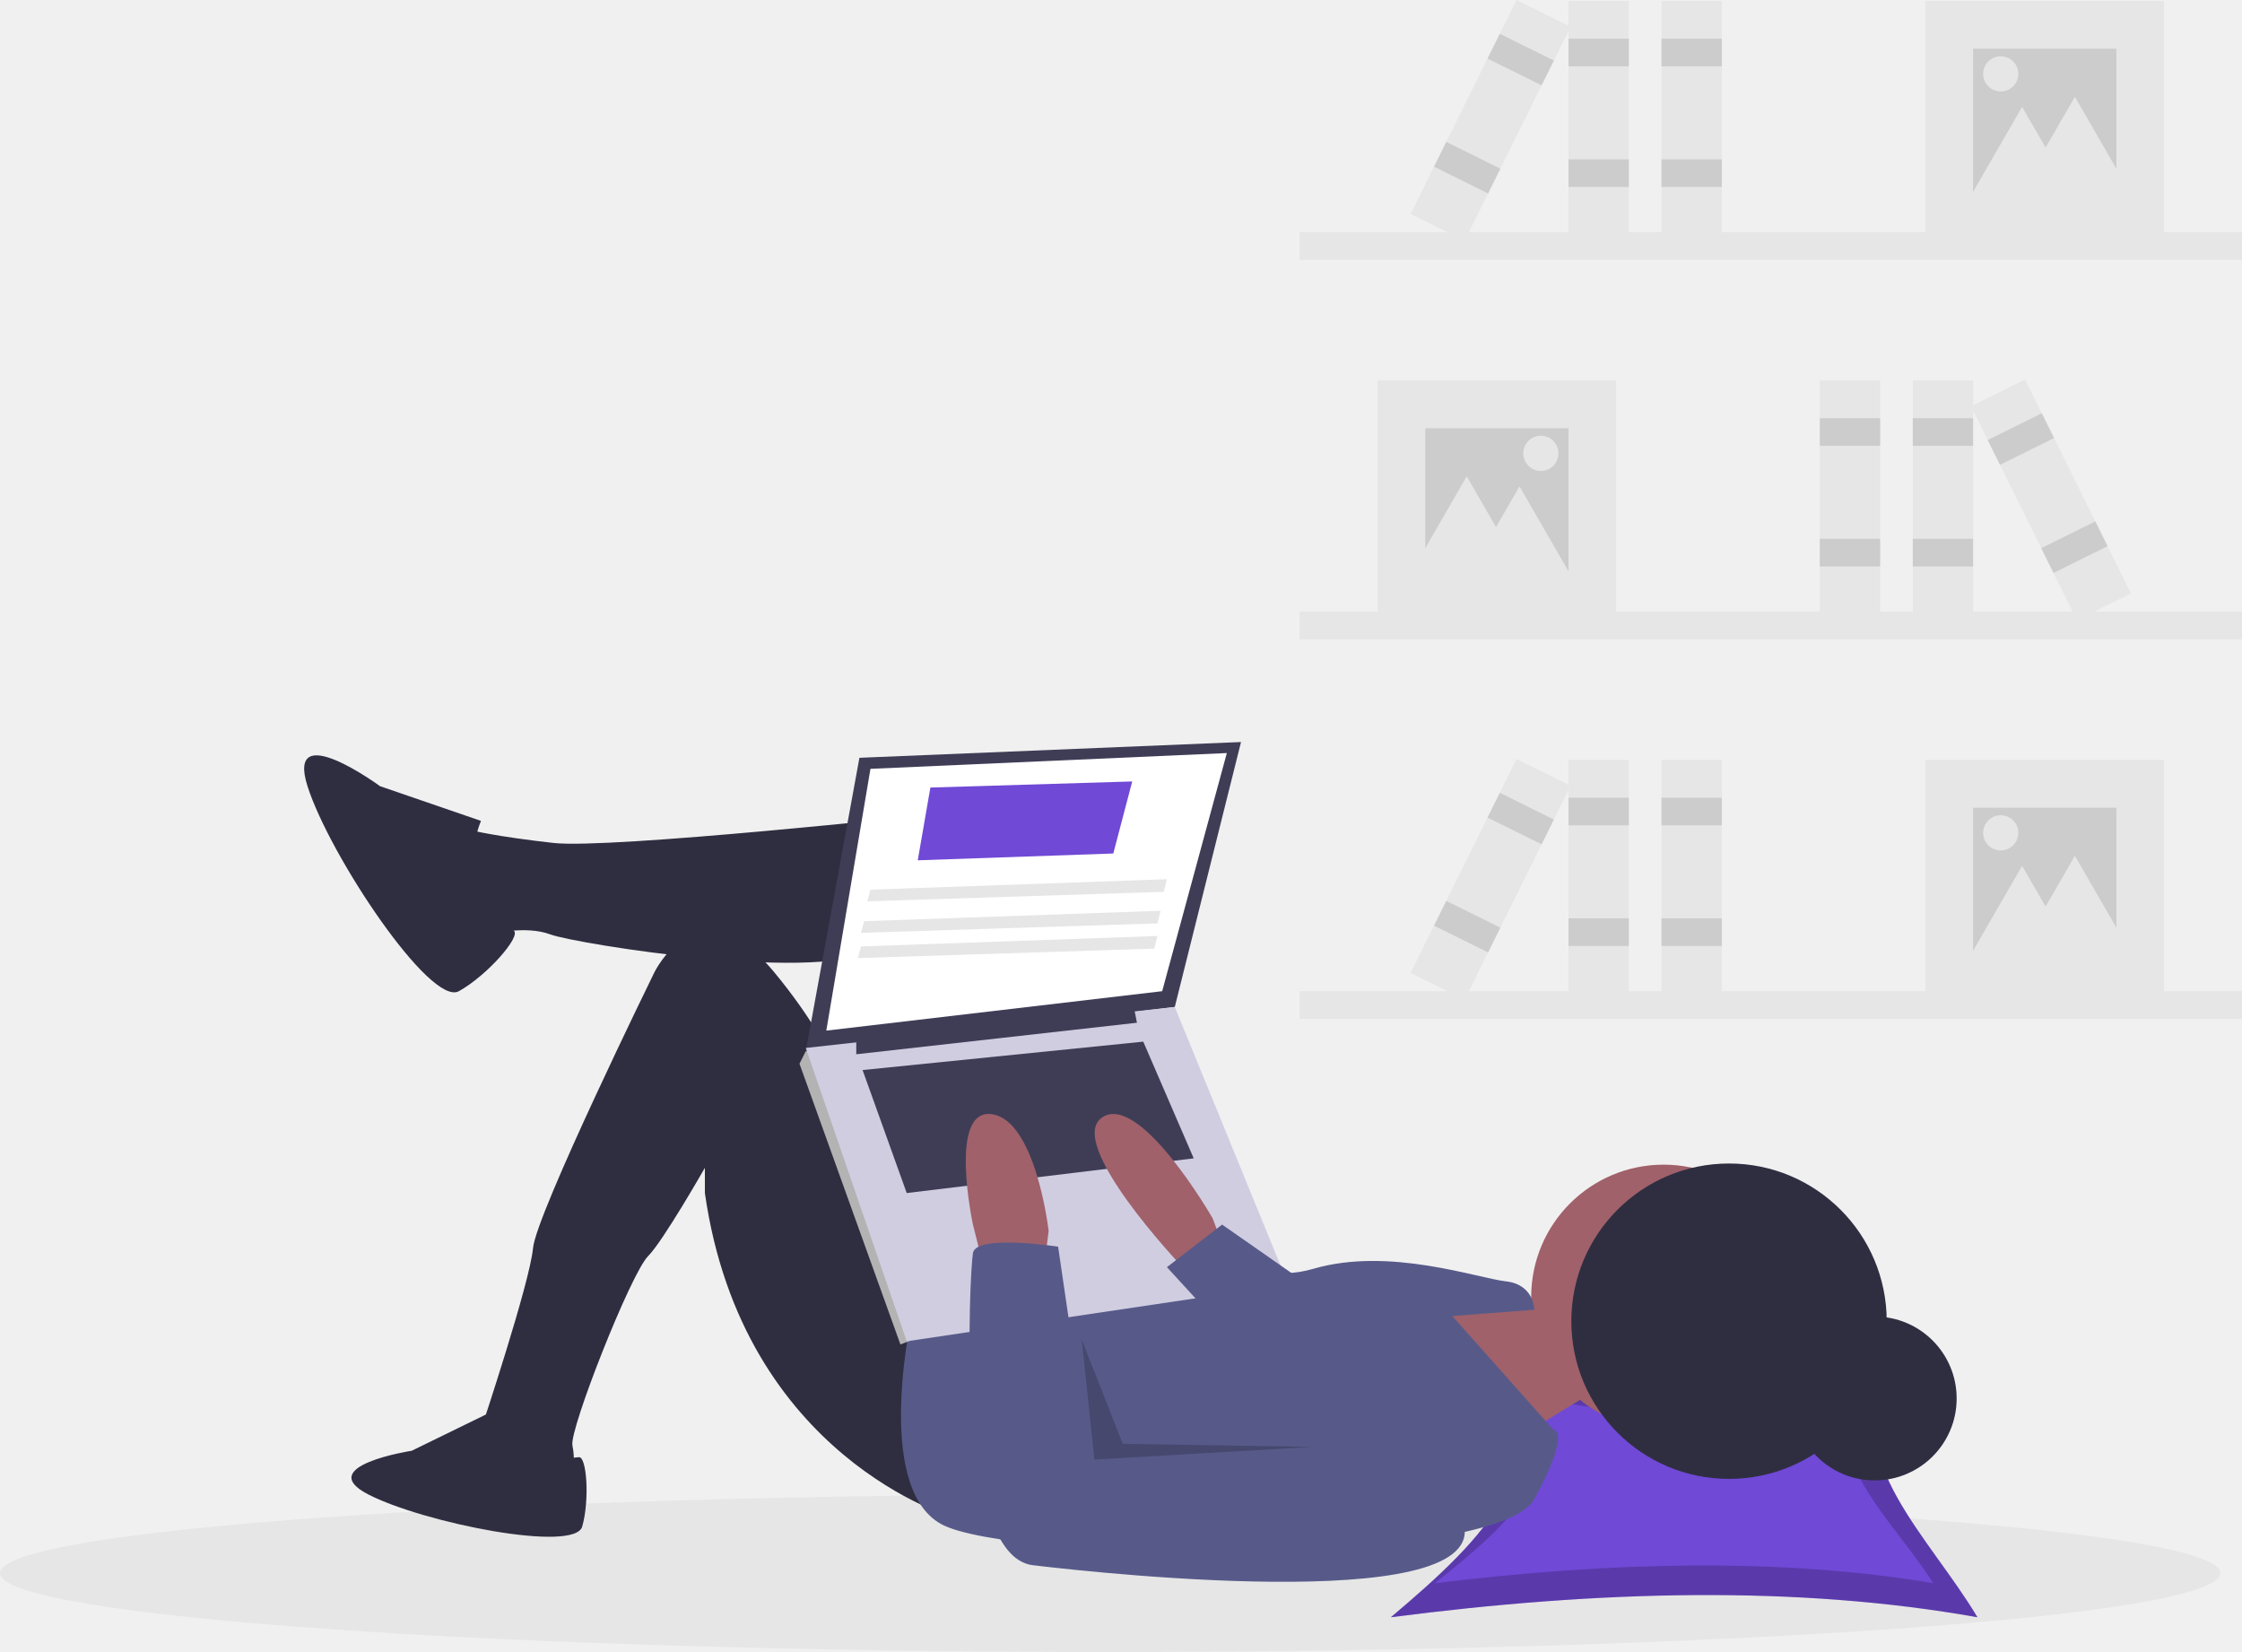
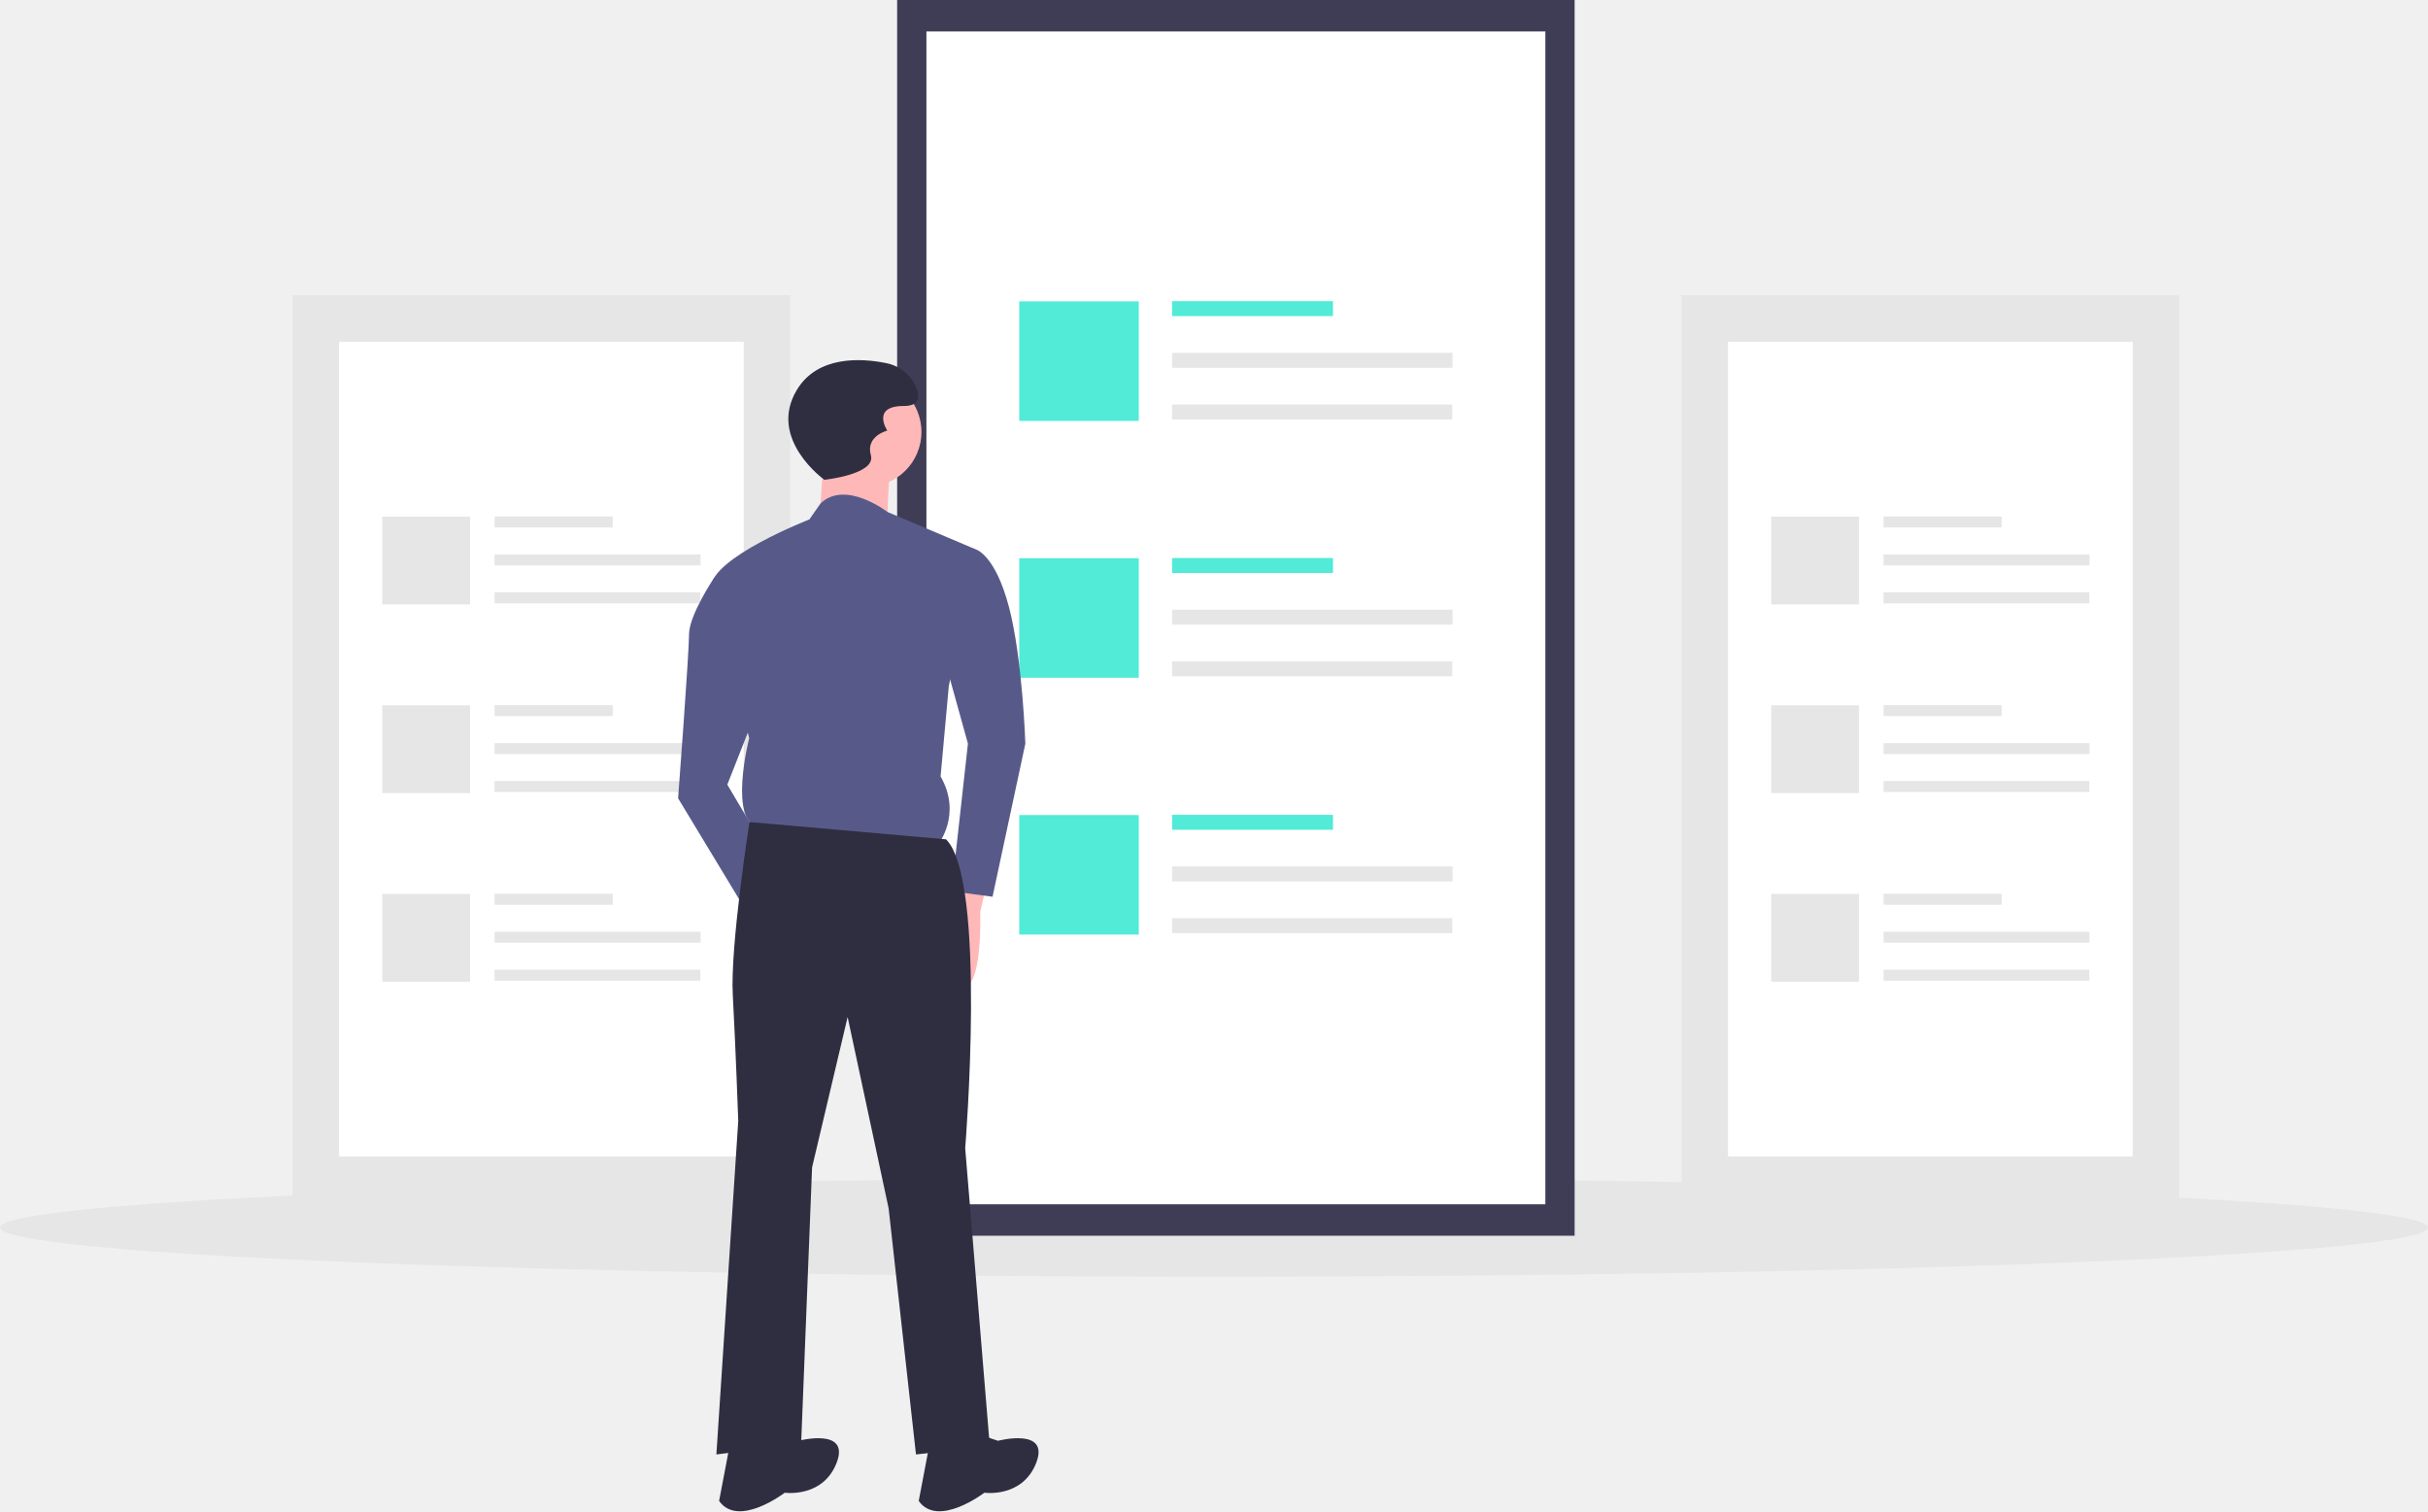
- <svg xmlns="http://www.w3.org/2000/svg" id="b3df86d2-2022-47c6-a781-bb5144daf06b" data-name="Layer 1" width="802.027" height="590.916" viewBox="0 0 802.027 590.916">
-   <rect x="464.906" y="218.808" width="337.121" height="9.889" fill="#e6e6e6" />
-   <rect x="492.774" y="136.101" width="85.404" height="85.404" fill="#e6e6e6" />
-   <rect x="509.855" y="153.182" width="51.242" height="51.242" fill="#ccc" />
-   <rect x="684.259" y="136.101" width="21.576" height="85.404" fill="#e6e6e6" />
-   <rect x="684.259" y="149.586" width="21.576" height="9.889" fill="#ccc" />
-   <rect x="684.259" y="192.737" width="21.576" height="9.889" fill="#ccc" />
-   <rect x="650.997" y="136.101" width="21.576" height="85.404" fill="#e6e6e6" />
-   <rect x="650.997" y="149.586" width="21.576" height="9.889" fill="#ccc" />
-   <rect x="650.997" y="192.737" width="21.576" height="9.889" fill="#ccc" />
-   <rect x="921.902" y="290.643" width="21.576" height="85.404" transform="translate(-250.0565 293.892) rotate(-26.3396)" fill="#e6e6e6" />
-   <rect x="911.133" y="306.647" width="21.576" height="9.889" transform="translate(-241.5231 286.8553) rotate(-26.3396)" fill="#ccc" />
-   <rect x="930.279" y="345.319" width="21.576" height="9.889" transform="translate(-256.6936 299.365) rotate(-26.3396)" fill="#ccc" />
-   <polygon points="524.688 170.382 535.554 189.201 546.419 208.02 524.688 208.02 502.958 208.02 513.823 189.201 524.688 170.382" fill="#e6e6e6" />
-   <polygon points="543.567 173.978 554.432 192.797 565.298 211.616 543.567 211.616 521.837 211.616 532.702 192.797 543.567 173.978" fill="#e6e6e6" />
-   <circle cx="551.209" cy="162.171" r="6.293" fill="#e6e6e6" />
-   <rect x="663.892" y="237.602" width="337.121" height="9.889" transform="translate(1465.919 330.5513) rotate(-180)" fill="#e6e6e6" />
-   <rect x="887.741" y="154.895" width="85.404" height="85.404" transform="translate(1661.899 240.6523) rotate(-180)" fill="#e6e6e6" />
-   <rect x="904.821" y="171.976" width="51.242" height="51.242" transform="translate(1661.899 240.6523) rotate(-180)" fill="#ccc" />
-   <rect x="760.084" y="154.895" width="21.576" height="85.404" transform="translate(1342.757 240.6523) rotate(-180)" fill="#e6e6e6" />
-   <rect x="760.084" y="168.38" width="21.576" height="9.889" transform="translate(1342.757 192.1068) rotate(-180)" fill="#ccc" />
-   <rect x="760.084" y="211.531" width="21.576" height="9.889" transform="translate(1342.757 278.4099) rotate(-180)" fill="#ccc" />
-   <rect x="793.347" y="154.895" width="21.576" height="85.404" transform="translate(1409.283 240.6523) rotate(-180)" fill="#e6e6e6" />
-   <rect x="793.347" y="168.38" width="21.576" height="9.889" transform="translate(1409.283 192.1068) rotate(-180)" fill="#ccc" />
-   <rect x="793.347" y="211.531" width="21.576" height="9.889" transform="translate(1409.283 278.4099) rotate(-180)" fill="#ccc" />
-   <rect x="721.427" y="154.895" width="21.576" height="85.404" transform="translate(1101.754 545.0149) rotate(-153.6604)" fill="#e6e6e6" />
-   <rect x="732.197" y="170.9" width="21.576" height="9.889" transform="translate(1131.826 508.5461) rotate(-153.6604)" fill="#ccc" />
-   <rect x="713.051" y="209.571" width="21.576" height="9.889" transform="translate(1078.364 573.3795) rotate(-153.6604)" fill="#ccc" />
-   <polygon points="742.244 34.634 731.379 53.453 720.514 72.272 742.244 72.272 763.975 72.272 753.109 53.453 742.244 34.634" fill="#e6e6e6" />
-   <polygon points="723.365 38.23 712.5 57.049 701.635 75.868 723.365 75.868 745.096 75.868 734.231 57.049 723.365 38.23" fill="#e6e6e6" />
-   <circle cx="715.724" cy="26.424" r="6.293" fill="#e6e6e6" />
-   <rect x="663.892" y="509.097" width="337.121" height="9.889" transform="translate(1465.919 873.5416) rotate(-180)" fill="#e6e6e6" />
-   <rect x="887.741" y="426.39" width="85.404" height="85.404" transform="translate(1661.899 783.6425) rotate(-180)" fill="#e6e6e6" />
-   <rect x="904.821" y="443.471" width="51.242" height="51.242" transform="translate(1661.899 783.6425) rotate(-180)" fill="#ccc" />
-   <rect x="760.084" y="426.39" width="21.576" height="85.404" transform="translate(1342.757 783.6425) rotate(-180)" fill="#e6e6e6" />
-   <rect x="760.084" y="439.875" width="21.576" height="9.889" transform="translate(1342.757 735.0971) rotate(-180)" fill="#ccc" />
-   <rect x="760.084" y="483.027" width="21.576" height="9.889" transform="translate(1342.757 821.4002) rotate(-180)" fill="#ccc" />
-   <rect x="793.347" y="426.39" width="21.576" height="85.404" transform="translate(1409.283 783.6425) rotate(-180)" fill="#e6e6e6" />
-   <rect x="793.347" y="439.875" width="21.576" height="9.889" transform="translate(1409.283 735.0971) rotate(-180)" fill="#ccc" />
-   <rect x="793.347" y="483.027" width="21.576" height="9.889" transform="translate(1409.283 821.4002) rotate(-180)" fill="#ccc" />
-   <rect x="721.427" y="426.39" width="21.576" height="85.404" transform="translate(981.2936 1059.819) rotate(-153.6604)" fill="#e6e6e6" />
-   <rect x="732.197" y="442.395" width="21.576" height="9.889" transform="translate(1011.366 1023.35) rotate(-153.6604)" fill="#ccc" />
-   <rect x="713.051" y="481.067" width="21.576" height="9.889" transform="translate(957.9038 1088.183) rotate(-153.6604)" fill="#ccc" />
-   <polygon points="742.244 306.129 731.379 324.948 720.514 343.768 742.244 343.768 763.975 343.768 753.109 324.948 742.244 306.129" fill="#e6e6e6" />
-   <polygon points="723.365 309.725 712.5 328.544 701.635 347.364 723.365 347.364 745.096 347.364 734.231 328.544 723.365 309.725" fill="#e6e6e6" />
-   <circle cx="715.724" cy="297.919" r="6.293" fill="#e6e6e6" />
-   <ellipse cx="397.129" cy="562.711" rx="397.129" ry="28.205" fill="#e6e6e6" />
-   <path d="M906.373,733.048c-64.755-11.525-135.567-9.609-209.847,0,33.855-28.581,63.075-57.163,29.219-85.744,66.039,13.624,75.289,12.245,148.752,0C857.459,675.885,889.334,704.467,906.373,733.048Z" transform="translate(-198.9865 -154.5418)" fill="#7049d6" />
-   <path d="M906.373,733.048c-64.755-11.525-135.567-9.609-209.847,0,33.855-28.581,63.075-57.163,29.219-85.744,66.039,13.624,75.289,12.245,148.752,0C857.459,675.885,889.334,704.467,906.373,733.048Z" transform="translate(-198.9865 -154.5418)" opacity="0.2" />
-   <path d="M890.578,720.854c-55.007-9.2-115.159-7.67-178.257,0C741.08,698.04,765.901,675.226,737.142,652.412c56.098,10.875,63.955,9.774,126.359,0C849.027,675.226,876.104,698.04,890.578,720.854Z" transform="translate(-198.9865 -154.5418)" fill="#7049d6" />
-   <circle cx="670.64" cy="500.244" r="29.309" fill="#2f2e41" />
-   <polygon points="537.591 466.249 557.899 469.634 568.053 498.967 538.72 517.019 504.873 466.249 536.463 466.249 537.591 466.249" fill="#a0616a" />
-   <circle cx="595.13" cy="463.993" r="47.385" fill="#a0616a" />
-   <path d="M532.372,445.919s-115.077,12.41-135.385,10.154-29.333-4.513-29.333-4.513-13.539,18.051-6.769,25.949A48.822,48.822,0,0,0,374.423,488.791s12.41-3.385,21.436,0,100.411,18.051,116.205,4.513S532.372,445.919,532.372,445.919Z" transform="translate(-198.9865 -154.5418)" fill="#2f2e41" />
-   <path d="M540.27,697.509s-75.59-21.436-89.128-116.205v-9.026S436.185,598.516,430.833,603.868c-6.205,6.205-28.205,62.051-27.077,67.693s0,7.897,0,7.897l-32.718-3.385V665.919s17.487-52.462,18.615-64.872,43.436-98.718,43.436-98.718,15.795-32.718,42.872,0,29.333,55.282,29.333,55.282l34.974,67.693Z" transform="translate(-198.9865 -154.5418)" fill="#2f2e41" />
-   <path d="M371.038,448.175l-36.103-12.41s-33.846-24.821-25.949,0,44,78.975,54.154,73.334,22.366-19.643,19.644-21.668S362.013,470.739,371.038,448.175Z" transform="translate(-198.9865 -154.5418)" fill="#2f2e41" />
-   <path d="M375.402,659.259l-29.144,14.233s-35.244,5.422-15.589,15.589,73.876,21.011,76.587,11.522,1.635-25.236-1.216-24.818S383.535,678.236,375.402,659.259Z" transform="translate(-198.9865 -154.5418)" fill="#2f2e41" />
-   <path d="M525.603,623.048s-14.667,63.18,10.154,76.718S734.322,715.561,747.86,690.74s6.769-24.821,6.769-24.821l-36.103-40.616L747.86,623.048s0-9.026-10.154-10.154-41.744-12.41-68.821-4.513-42.872-15.795-42.872-15.795Z" transform="translate(-198.9865 -154.5418)" fill="#575a89" />
-   <polygon points="307.437 271.069 288.257 375.993 420.258 360.198 443.95 265.428 307.437 271.069" fill="#3f3d56" />
-   <polygon points="311.386 275.018 295.591 368.659 415.745 354.557 438.873 269.377 311.386 275.018" fill="#fff" />
-   <polygon points="292.77 377.121 288.257 375.993 286.001 380.505 322.104 480.916 325.499 479.618 326.616 473.019 292.77 377.121" fill="#b3b3b3" />
-   <polygon points="288.257 374.864 324.36 479.788 460.873 459.48 420.258 360.198 288.257 374.864" fill="#d0cde1" />
-   <polygon points="306.309 371.48 306.309 377.121 406.719 365.839 405.591 360.198 306.309 371.48" fill="#3f3d56" />
-   <polygon points="308.565 382.762 324.36 426.762 427.027 414.352 408.976 372.608 308.565 382.762" fill="#3f3d56" />
-   <path d="M636.167,599.355l-3.385-9.026s-25.949-45.128-39.487-36.103,28.205,53.026,28.205,53.026h13.539Z" transform="translate(-198.9865 -154.5418)" fill="#a0616a" />
-   <path d="M550.423,606.124l-3.385-13.539s-9.026-41.744,6.769-39.487,20.308,41.744,20.308,41.744l-1.128,9.026Z" transform="translate(-198.9865 -154.5418)" fill="#a0616a" />
-   <path d="M577.501,600.483s-29.333-4.513-30.462,2.256-6.769,108.308,21.436,111.693,168.103,18.051,153.436-16.923-37.231-30.462-37.231-30.462L588.783,677.202Z" transform="translate(-198.9865 -154.5418)" fill="#575a89" />
-   <polygon points="467.078 458.916 437.181 438.044 417.437 453.275 442.258 480.352 467.078 458.916" fill="#575a89" />
-   <polygon points="386.976 479.224 391.488 522.096 469.335 517.583 401.642 516.455 386.976 479.224" opacity="0.2" />
-   <circle cx="618.521" cy="472.603" r="56.41" fill="#2f2e41" />
-   <polygon points="328.309 307.736 398.258 305.301 405.027 279.531 332.822 281.71 328.309 307.736" fill="#7049d6" />
-   <polygon points="310.258 322.403 416.309 319.018 417.437 314.505 311.386 318.239 310.258 322.403" fill="#e6e6e6" />
-   <polygon points="308.001 333.685 414.053 330.3 415.181 325.787 309.129 329.521 308.001 333.685" fill="#e6e6e6" />
-   <polygon points="306.873 342.71 412.924 339.326 414.053 334.813 308.001 338.546 306.873 342.71" fill="#e6e6e6" />
+ <svg xmlns="http://www.w3.org/2000/svg" id="f871edae-d68c-46d4-8324-c4853318dddd" data-name="Layer 1" width="888.006" height="552.781" viewBox="0 0 888.006 552.781">
+   <rect x="615.007" y="108" width="182" height="332" fill="#e6e6e6" />
+   <path d="M788.004,596.61h148v-298h-148Z" transform="translate(-155.9968 -173.6096)" fill="#fff" />
+   <rect x="688.874" y="188.915" width="43.223" height="4.014" fill="#e6e6e6" />
+   <rect x="688.874" y="202.8" width="75.335" height="4.014" fill="#e6e6e6" />
+   <rect x="688.874" y="216.685" width="75.261" height="4.014" fill="#e6e6e6" />
+   <rect x="647.805" y="188.974" width="32.111" height="32.111" fill="#e6e6e6" />
+   <rect x="688.874" y="257.915" width="43.223" height="4.014" fill="#e6e6e6" />
+   <rect x="688.874" y="271.8" width="75.335" height="4.014" fill="#e6e6e6" />
+   <rect x="688.874" y="285.685" width="75.261" height="4.014" fill="#e6e6e6" />
+   <rect x="647.805" y="257.974" width="32.111" height="32.111" fill="#e6e6e6" />
+   <rect x="688.874" y="326.915" width="43.223" height="4.014" fill="#e6e6e6" />
+   <rect x="688.874" y="340.8" width="75.335" height="4.014" fill="#e6e6e6" />
+   <rect x="688.874" y="354.685" width="75.261" height="4.014" fill="#e6e6e6" />
+   <rect x="647.805" y="326.974" width="32.111" height="32.111" fill="#e6e6e6" />
+   <rect x="107.007" y="108" width="182" height="332" fill="#e6e6e6" />
+   <path d="M280.004,596.61h148v-298h-148Z" transform="translate(-155.9968 -173.6096)" fill="#fff" />
+   <rect x="180.874" y="188.915" width="43.223" height="4.014" fill="#e6e6e6" />
+   <rect x="180.874" y="202.8" width="75.335" height="4.014" fill="#e6e6e6" />
+   <rect x="180.874" y="216.685" width="75.261" height="4.014" fill="#e6e6e6" />
+   <rect x="139.805" y="188.974" width="32.111" height="32.111" fill="#e6e6e6" />
+   <rect x="180.874" y="257.915" width="43.223" height="4.014" fill="#e6e6e6" />
+   <rect x="180.874" y="271.8" width="75.335" height="4.014" fill="#e6e6e6" />
+   <rect x="180.874" y="285.685" width="75.261" height="4.014" fill="#e6e6e6" />
+   <rect x="139.805" y="257.974" width="32.111" height="32.111" fill="#e6e6e6" />
+   <rect x="180.874" y="326.915" width="43.223" height="4.014" fill="#e6e6e6" />
+   <rect x="180.874" y="340.8" width="75.335" height="4.014" fill="#e6e6e6" />
+   <rect x="180.874" y="354.685" width="75.261" height="4.014" fill="#e6e6e6" />
+   <rect x="139.805" y="326.974" width="32.111" height="32.111" fill="#e6e6e6" />
+   <ellipse cx="444.003" cy="449" rx="444.003" ry="18" fill="#e6e6e6" />
+   <rect x="328.115" width="247.783" height="452" fill="#3f3d56" />
+   <path d="M494.82,614.11h226.368v-429h-226.368Z" transform="translate(-155.9968 -173.6096)" fill="#fff" />
+   <rect x="428.681" y="110.161" width="58.846" height="5.465" fill="#51ebd7" />
+   <rect x="428.681" y="129.065" width="102.564" height="5.465" fill="#e6e6e6" />
+   <rect x="428.681" y="147.969" width="102.463" height="5.465" fill="#e6e6e6" />
+   <rect x="372.769" y="110.242" width="43.718" height="43.718" fill="#51ebd7" />
+   <rect x="428.681" y="204.101" width="58.846" height="5.465" fill="#51ebd7" />
+   <rect x="428.681" y="223.005" width="102.564" height="5.465" fill="#e6e6e6" />
+   <rect x="428.681" y="241.909" width="102.463" height="5.465" fill="#e6e6e6" />
+   <rect x="372.769" y="204.182" width="43.718" height="43.718" fill="#51ebd7" />
+   <rect x="428.681" y="298.04" width="58.846" height="5.465" fill="#51ebd7" />
+   <rect x="428.681" y="316.945" width="102.564" height="5.465" fill="#e6e6e6" />
+   <rect x="428.681" y="335.849" width="102.463" height="5.465" fill="#e6e6e6" />
+   <rect x="372.769" y="298.121" width="43.718" height="43.718" fill="#51ebd7" />
+   <path d="M517.504,494.11l-3,13s1,30-7,27-6-29-6-29l7-13Z" transform="translate(-155.9968 -173.6096)" fill="#ffb8b8" />
+   <circle cx="317.007" cy="158" r="20" fill="#ffb8b8" />
+   <path d="M457.504,337.11l-2,29,25,3s0-24,2-27S457.504,337.11,457.504,337.11Z" transform="translate(-155.9968 -173.6096)" fill="#ffb8b8" />
+   <path d="M513.004,374.61,480.621,360.896s-15.469-11.936-24.543-3.111l-4.074,5.825s-36,14-36,25l14,55s-8,31,4,33l65,6s9-11,1-25l3-33Z" transform="translate(-155.9968 -173.6096)" fill="#575a89" />
+   <path d="M491.004,375.61l22-1s7,2,12,21,6,50,6,50l-12,56-15-2,6-54-10-36Z" transform="translate(-155.9968 -173.6096)" fill="#575a89" />
+   <path d="M428.004,381.61l-10.846,3.378s-9.154,13.622-9.154,20.622-4,60-4,60l26,43,8-21-16-27,13-33Z" transform="translate(-155.9968 -173.6096)" fill="#575a89" />
+   <path d="M502.004,480.61l-71.897-6.326s-7.103,45.326-6.103,63.326,2,46,2,46l-8,122,31-4,4-101,13-55,15,70,10,90,27-3-9-109S517.004,495.61,502.004,480.61Z" transform="translate(-155.9968 -173.6096)" fill="#2f2e41" />
+   <path d="M512.004,697.61l9,3s19-5,14,8-19,11-19,11-17,13-24,3l4-21Z" transform="translate(-155.9968 -173.6096)" fill="#2f2e41" />
+   <path d="M439.004,697.61l9,3s19-5,14,8-19,11-19,11-17,13-24,3l4-21Z" transform="translate(-155.9968 -173.6096)" fill="#2f2e41" />
+   <path d="M457.504,349.11s-21-15-10-33c7.631-12.487,23.444-11.499,32.414-9.722a15.154,15.154,0,0,1,11.086,8.722c1.5,3.5,1.5,7-4.5,7-12,0-6,9-6,9s-8,2-6,9S457.504,349.11,457.504,349.11Z" transform="translate(-155.9968 -173.6096)" fill="#2f2e41" />
</svg>
